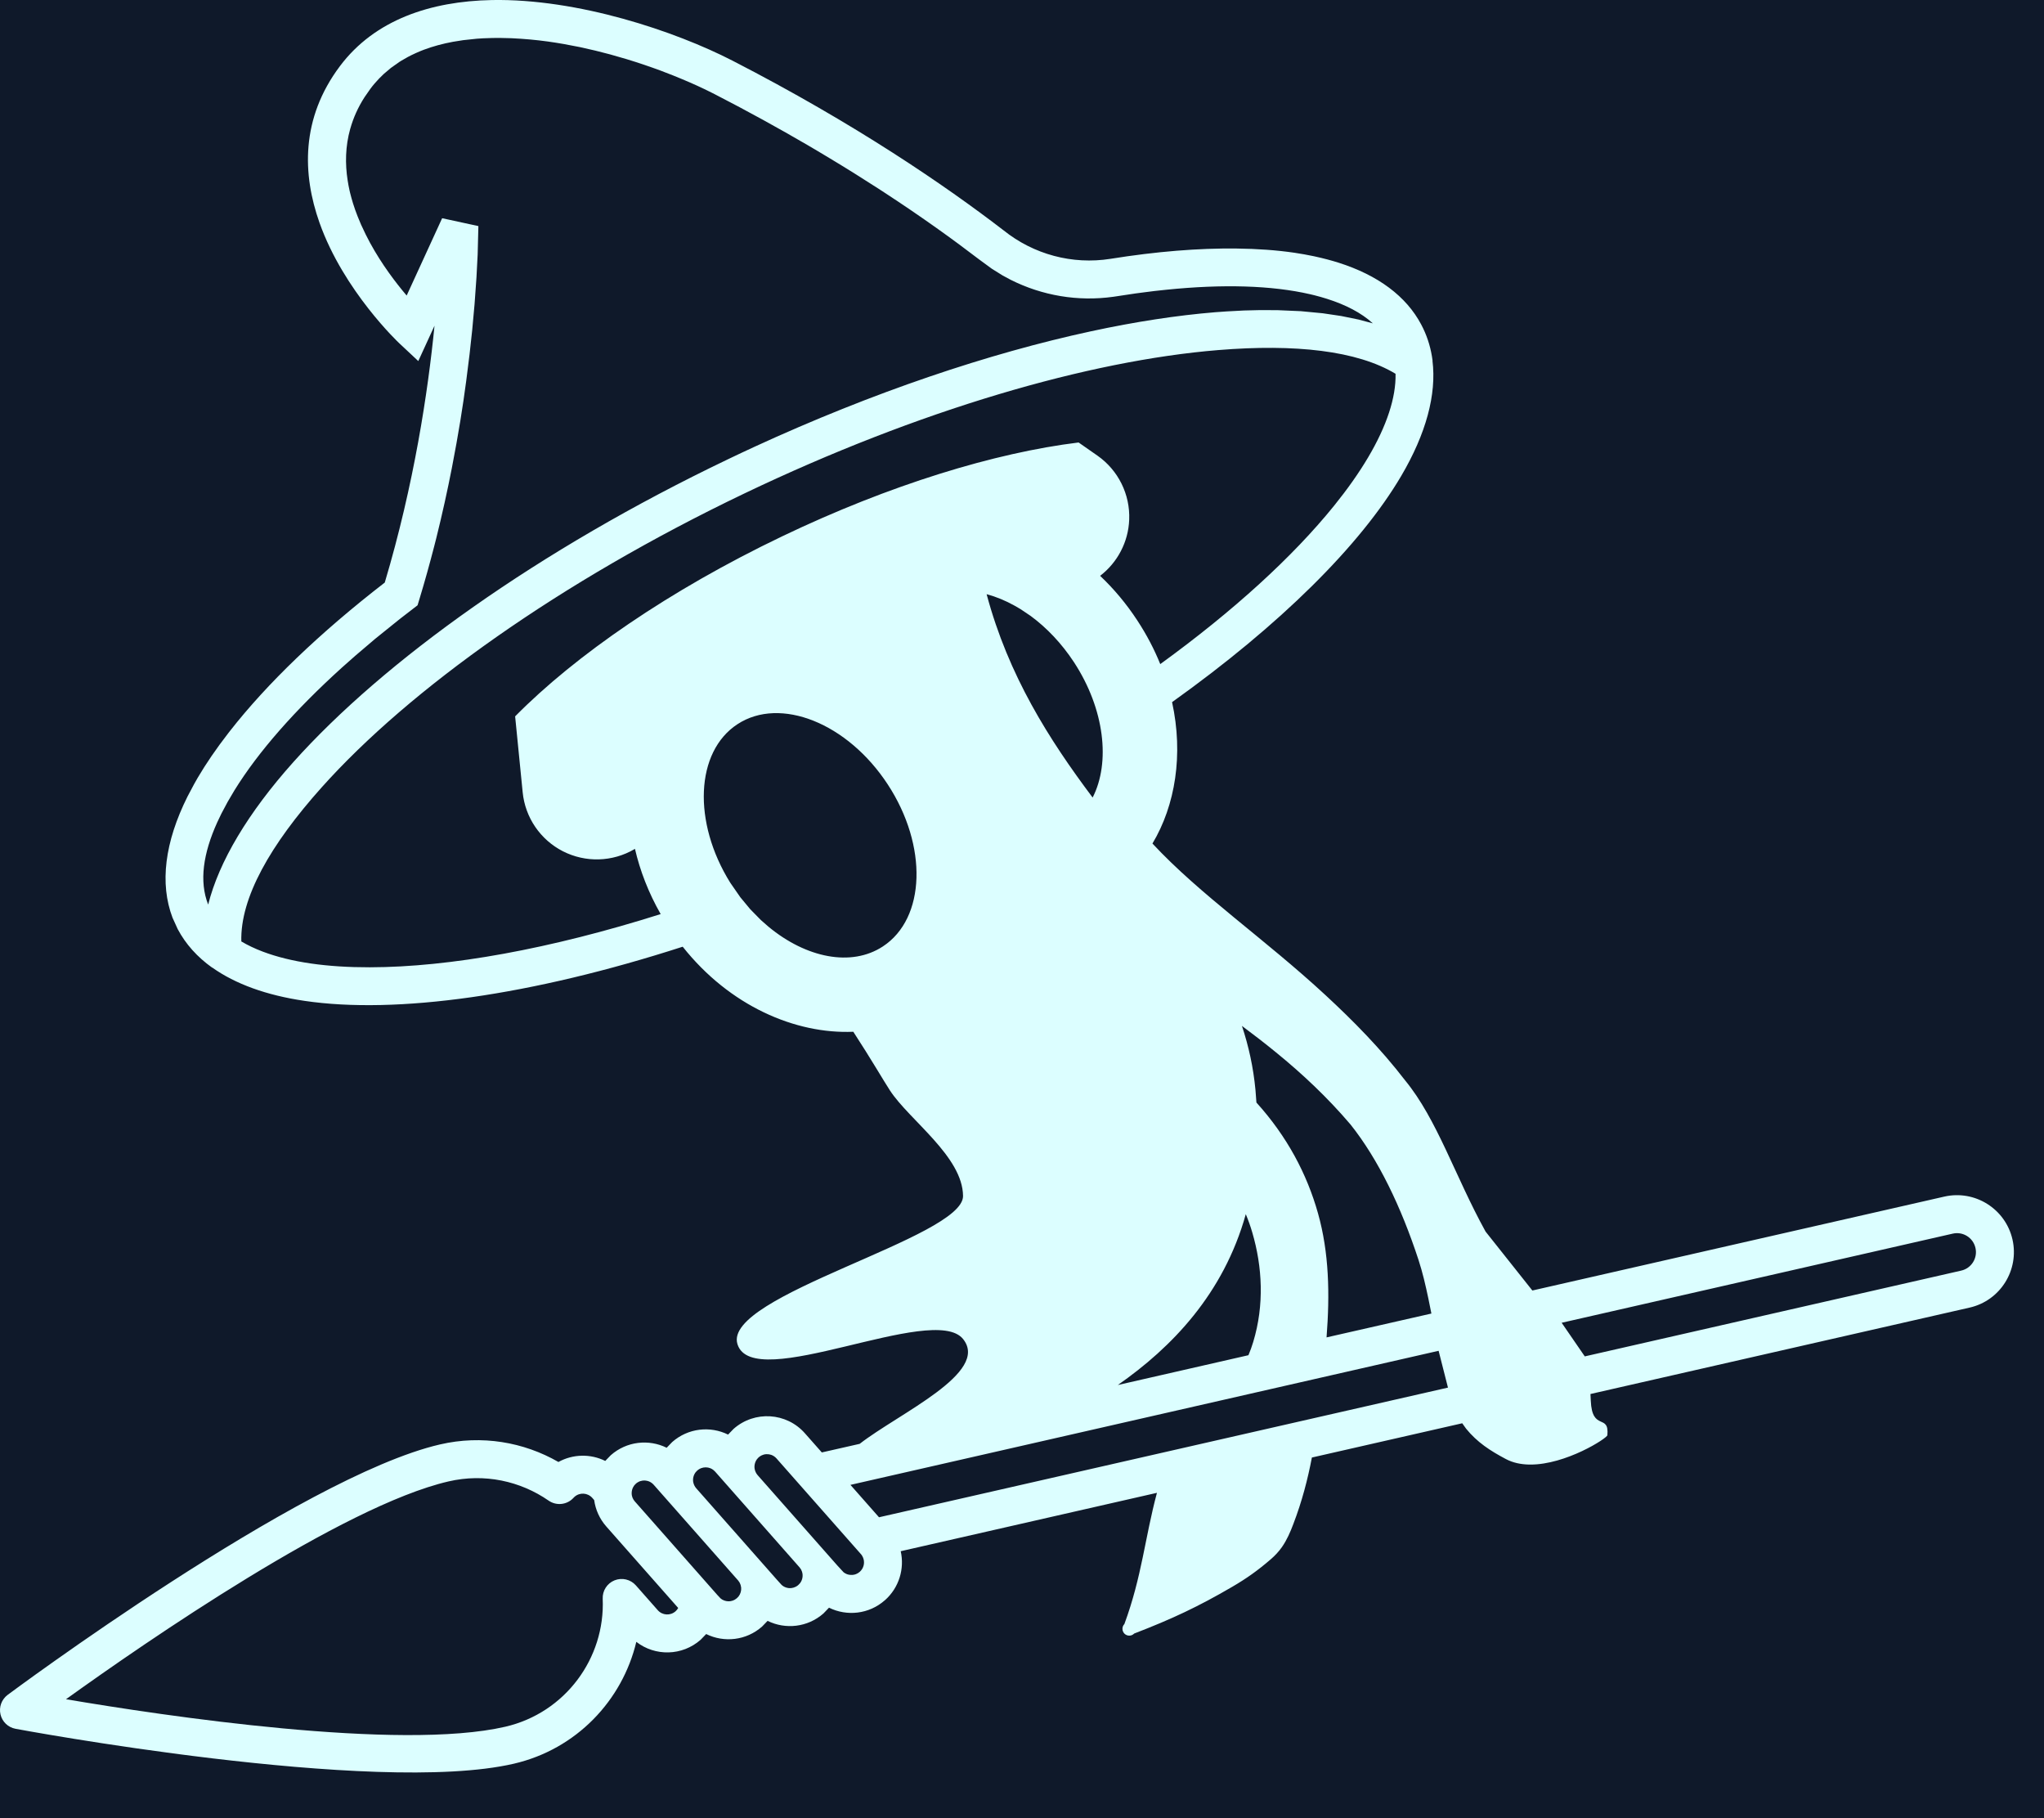
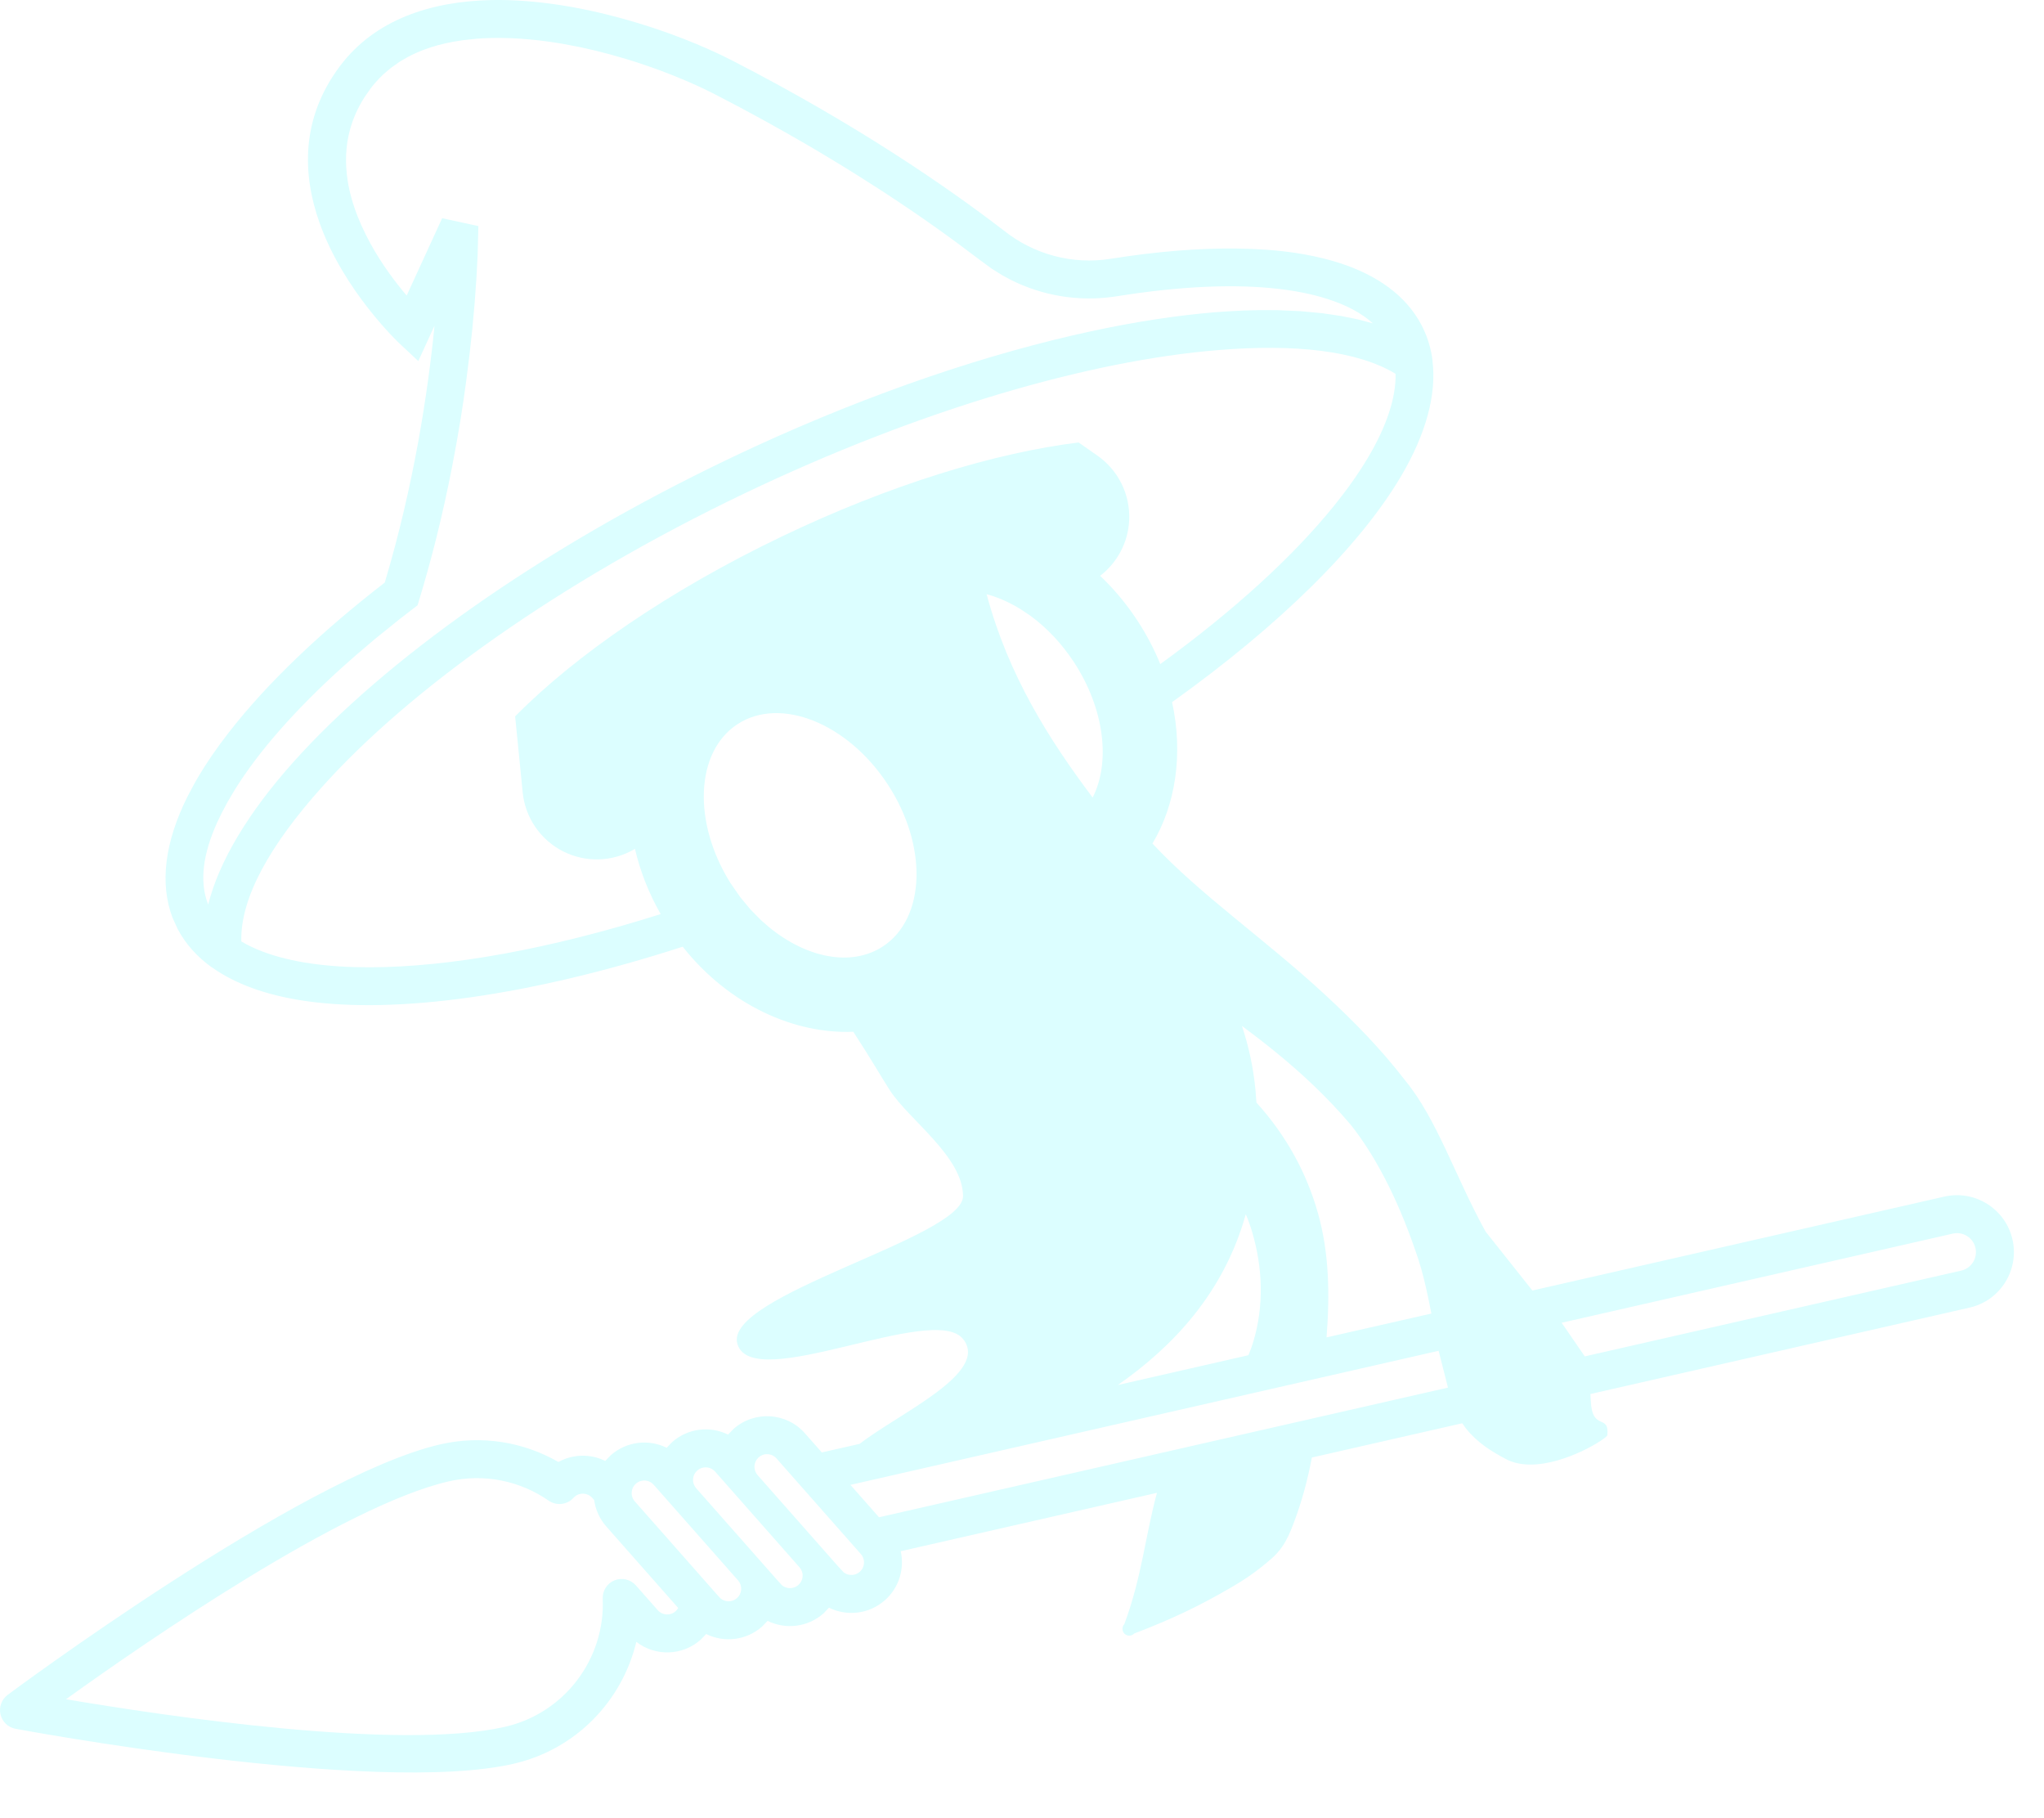
- <svg xmlns="http://www.w3.org/2000/svg" width="100%" height="100%" viewBox="0 0 45 40" version="1.1" xml:space="preserve" style="fill-rule:evenodd;clip-rule:evenodd;stroke-linejoin:round;stroke-miterlimit:2;">
-   <rect id="Desktop" x="-49.457" y="-24.539" width="1920" height="1222" style="fill:#0f192a;" />
-   <path d="M33.736,28.404l-1.03,-1.297c-0.672,-1.216 -1.066,-2.47 -1.77,-3.326c-0.542,-0.705 -1.144,-1.313 -1.753,-1.877c-1.343,-1.242 -2.763,-2.211 -3.811,-3.338c0.503,-0.838 0.685,-1.958 0.432,-3.112c2.373,-1.694 4.143,-3.446 5.045,-4.979c0.547,-0.93 0.78,-1.793 0.688,-2.536l0.002,-0.001c-0.032,-0.251 -0.101,-0.489 -0.208,-0.712l-0.042,-0.083c-0.33,-0.623 -0.949,-1.084 -1.819,-1.361c-0.161,-0.051 -0.332,-0.096 -0.511,-0.135l-0.036,-0.008c-0.137,-0.029 -0.278,-0.054 -0.425,-0.076c-0.391,-0.057 -0.817,-0.088 -1.275,-0.093c-0.833,-0.01 -1.766,0.065 -2.777,0.227l0,0c-0.837,0.132 -1.69,-0.096 -2.354,-0.629l-0.004,-0.003c-1.269,-0.975 -3.256,-2.339 -5.966,-3.732c-1.256,-0.645 -3.397,-1.367 -5.293,-1.332c-1.353,0.026 -2.58,0.436 -3.344,1.453c-0.869,1.156 -0.827,2.387 -0.451,3.448c0.533,1.505 1.752,2.649 1.752,2.649l0.423,0.396c0,-0 0.357,-0.777 0.357,-0.778c-0.144,1.455 -0.45,3.491 -1.095,5.653c-1.431,1.106 -2.592,2.222 -3.413,3.273l-0.038,0.049c-0.258,0.333 -0.481,0.658 -0.667,0.974c-0.027,0.047 -0.054,0.094 -0.08,0.141l-0.145,0.273c-0.502,1.004 -0.615,1.916 -0.33,2.666l0.115,0.253c0.175,0.329 0.429,0.612 0.757,0.846l0.003,-0.001c0.508,0.361 1.193,0.61 2.031,0.733c2.023,0.299 4.992,-0.115 8.326,-1.192c1.033,1.303 2.479,1.926 3.756,1.872c0.392,0.601 0.666,1.076 0.807,1.292c0.425,0.652 1.602,1.453 1.609,2.323c0.007,0.917 -5.294,2.187 -4.967,3.259c0.338,1.107 4.314,-0.922 4.967,-0.112c0.596,0.741 -1.409,1.634 -2.276,2.308l-0.833,0.189l-0.372,-0.421c-0.406,-0.461 -1.109,-0.504 -1.57,-0.098l-0.122,0.126c-0.393,-0.194 -0.881,-0.144 -1.23,0.164l-0.122,0.126c-0.393,-0.194 -0.881,-0.144 -1.23,0.164l-0.122,0.126c-0.323,-0.16 -0.71,-0.154 -1.031,0.023c-0.762,-0.438 -1.685,-0.6 -2.608,-0.386c-3.072,0.711 -9.519,5.513 -9.519,5.513c-0.132,0.1 -0.194,0.268 -0.156,0.429c0.037,0.161 0.166,0.285 0.329,0.316c-0,0 7.901,1.48 10.973,0.769c1.379,-0.32 2.388,-1.392 2.696,-2.682c0.413,0.321 1.009,0.313 1.416,-0.046l0.122,-0.126c0.393,0.194 0.881,0.144 1.23,-0.164l0.122,-0.126c0.393,0.194 0.881,0.144 1.23,-0.163l0.122,-0.127c0.393,0.194 0.881,0.145 1.229,-0.163l0.001,-0c0.315,-0.279 0.435,-0.696 0.349,-1.08l5.641,-1.285c-0.267,0.995 -0.33,1.838 -0.717,2.888c-0.058,0.06 -0.056,0.155 0.003,0.213c0.06,0.058 0.155,0.056 0.213,-0.004c0.834,-0.321 1.412,-0.593 2.154,-1.026c0.323,-0.188 0.567,-0.363 0.844,-0.601c0.098,-0.084 0.183,-0.173 0.256,-0.278c0.108,-0.155 0.183,-0.329 0.249,-0.504c0.191,-0.498 0.317,-0.983 0.409,-1.465l3.31,-0.754c-0,-0 0.08,0.113 0.085,0.119c0.244,0.3 0.531,0.486 0.875,0.668c0.155,0.083 0.331,0.118 0.513,0.122l0.023,0c0.786,0.004 1.693,-0.579 1.699,-0.646c0.045,-0.487 -0.336,-0.073 -0.365,-0.762l-0.007,-0.145l8.348,-1.902c0.674,-0.153 1.096,-0.825 0.943,-1.499c-0.154,-0.675 -0.826,-1.097 -1.5,-0.944l-9.07,2.067Zm-18.805,6.987c-0.015,0.027 -0.034,0.052 -0.059,0.074c0,-0 0,-0 0,-0c-0.115,0.101 -0.29,0.09 -0.391,-0.025l-0.482,-0.546c-0.117,-0.132 -0.305,-0.177 -0.469,-0.111c-0.164,0.066 -0.269,0.229 -0.261,0.406c0.056,1.306 -0.824,2.51 -2.144,2.816c-2.33,0.539 -7.524,-0.241 -9.672,-0.605c1.769,-1.271 6.092,-4.255 8.421,-4.794c0.793,-0.184 1.585,-0.007 2.205,0.423c0.172,0.119 0.406,0.093 0.547,-0.062l0.022,-0.022c0.115,-0.102 0.29,-0.091 0.392,0.024l0.041,0.047c0.029,0.21 0.118,0.413 0.268,0.583l1.582,1.792Zm-0.955,-2.345l-0.028,-0.037l-0.022,-0.043l-0.009,-0.028c-0.006,-0.018 -0.009,-0.037 -0.01,-0.056l-0,-0.031c0.002,-0.042 0.013,-0.083 0.033,-0.12c0.007,-0.013 0.015,-0.026 0.024,-0.038l0.036,-0.038l0.026,-0.021l0.047,-0.026l0.026,-0.009l0.052,-0.012l0.05,-0.001l0.046,0.007l0.037,0.011c0.04,0.016 0.077,0.041 0.107,0.075l1.863,2.111l0.03,0.044l0.021,0.05l0.011,0.053l0.001,0.005c0.006,0.068 -0.013,0.138 -0.056,0.194l-0.037,0.039l-0.043,0.031l-0.022,0.012l-0.04,0.015l-0.047,0.01c-0.052,0.005 -0.104,-0.003 -0.151,-0.026c-0.009,-0.004 -0.017,-0.008 -0.025,-0.013l-0.033,-0.024l-0.072,-0.077l-1.815,-2.057Zm1.285,-0.43c-0.011,-0.074 0.007,-0.15 0.054,-0.212l0.037,-0.039c0.024,-0.021 0.051,-0.038 0.079,-0.049l0.052,-0.015l0.053,-0.005l0.053,0.005l0.048,0.014c0.024,0.009 0.047,0.022 0.068,0.039l0.038,0.035l1.862,2.111l0.031,0.044l0.021,0.049l0.01,0.042c0.011,0.073 -0.007,0.15 -0.054,0.211l-0.037,0.039l-0.025,0.02l-0.036,0.021l-0.044,0.017l-0.041,0.009l-0.041,0.003l-0.03,-0.002l-0.04,-0.008l-0.037,-0.013c-0.011,-0.005 -0.022,-0.011 -0.033,-0.017c-0.016,-0.01 -0.031,-0.021 -0.045,-0.035l-0.104,-0.115l-1.773,-2.009c-0.034,-0.039 -0.057,-0.088 -0.066,-0.14Zm3.177,1.844l-1.759,-1.993c-0.035,-0.04 -0.057,-0.089 -0.066,-0.141c-0.007,-0.046 -0.002,-0.094 0.014,-0.138c0.009,-0.026 0.022,-0.05 0.038,-0.071l0.034,-0.038l0.005,-0.004c0.018,-0.016 0.038,-0.029 0.059,-0.04l0.035,-0.014c0.007,-0.003 0.014,-0.005 0.021,-0.007c0.036,-0.009 0.073,-0.01 0.109,-0.005l0.046,0.011l0.015,0.005c0.039,0.016 0.076,0.041 0.106,0.075l1.863,2.111l0.019,0.025l0.025,0.049l0.014,0.047c0.001,0.004 0.002,0.008 0.002,0.011c0.009,0.054 0.002,0.109 -0.021,0.159l-0.014,0.027c-0.014,0.023 -0.031,0.045 -0.052,0.064l-0.04,0.03l-0.039,0.02l-0.027,0.01c-0.021,0.006 -0.043,0.01 -0.065,0.011l-0.054,-0.002l-0.035,-0.007l-0.028,-0.009c-0.022,-0.009 -0.042,-0.02 -0.061,-0.033c-0.004,-0.003 -0.008,-0.006 -0.012,-0.01l-0.132,-0.143Zm0.914,-1.065l12.526,-2.854l-0.206,-0.81l-12.949,2.951l0.629,0.713Zm5.258,-2.911l2.875,-0.656c0.04,-0.094 0.075,-0.191 0.105,-0.29c0.248,-0.817 0.202,-1.658 -0.021,-2.414c-0.04,-0.136 -0.087,-0.269 -0.142,-0.4c-0.49,1.756 -1.631,2.933 -2.817,3.76Zm9.771,-1.37l0.509,0.74l8.287,-1.888c0.225,-0.051 0.366,-0.275 0.314,-0.5c-0.051,-0.225 -0.275,-0.365 -0.499,-0.314l-8.611,1.962Zm-5.176,0.322l2.308,-0.525l-0.067,-0.332c-0.062,-0.293 -0.126,-0.572 -0.217,-0.85c-0.382,-1.167 -0.884,-2.209 -1.494,-2.976c-0.514,-0.604 -1.07,-1.124 -1.644,-1.591c-0.248,-0.203 -0.499,-0.396 -0.749,-0.582c0.148,0.445 0.251,0.912 0.298,1.41c0.008,0.093 0.015,0.186 0.021,0.277c0.674,0.744 1.112,1.571 1.356,2.439c0.244,0.866 0.262,1.775 0.188,2.73Zm-14.66,-9.317c-0.269,-0.472 -0.455,-0.956 -0.566,-1.436l-0.013,0.008c-0.482,0.282 -1.074,0.299 -1.572,0.046c-0.498,-0.254 -0.832,-0.743 -0.887,-1.299l-0.166,-1.671c1.327,-1.344 3.399,-2.776 5.88,-3.963c2.372,-1.136 4.684,-1.839 6.525,-2.065l0.417,0.291c0.457,0.321 0.72,0.852 0.697,1.41c-0.019,0.489 -0.257,0.94 -0.64,1.234c0.299,0.283 0.577,0.612 0.822,0.987c0.205,0.313 0.372,0.634 0.502,0.956c1.612,-1.17 2.919,-2.363 3.826,-3.485c0.588,-0.728 1.005,-1.421 1.212,-2.055c0.098,-0.3 0.148,-0.585 0.142,-0.85c-0.846,-0.51 -2.211,-0.66 -3.902,-0.522c-2.85,0.232 -6.59,1.317 -10.438,3.158c-4.049,1.938 -7.37,4.307 -9.304,6.469c-1.131,1.264 -1.794,2.432 -1.767,3.389c0.141,0.084 0.298,0.158 0.469,0.223c0.625,0.237 1.425,0.348 2.361,0.346c1.759,-0.003 3.974,-0.403 6.402,-1.171Zm1.533,-0.689l0.221,0.319l0.219,0.264l0.234,0.238l0.168,0.147c0.827,0.684 1.82,0.89 2.517,0.433c0.944,-0.618 0.992,-2.215 0.108,-3.565c-0.883,-1.35 -2.367,-1.944 -3.31,-1.326c-0.926,0.606 -0.99,2.156 -0.157,3.49Zm-5.069,-18.595c0.083,0.001 0.167,0.003 0.25,0.006l0.21,0.012c0.132,0.009 0.264,0.021 0.396,0.036l0.198,0.025c0.236,0.033 0.472,0.075 0.705,0.123l0.339,0.077l0.327,0.084l0.365,0.105c0.256,0.078 0.503,0.162 0.739,0.249c0.095,0.035 0.188,0.071 0.279,0.108c0.067,0.026 0.133,0.053 0.198,0.081c0.233,0.097 0.449,0.196 0.644,0.294c0.027,0.014 0.054,0.027 0.081,0.041c0.732,0.376 1.41,0.751 2.035,1.115l0.224,0.132c0.086,0.051 0.171,0.101 0.254,0.152c0.378,0.227 0.733,0.449 1.067,0.665c0.05,0.032 0.099,0.064 0.148,0.096c0.834,0.544 1.528,1.045 2.084,1.471l0.285,0.209l0.238,0.148l0.175,0.094c0.693,0.349 1.481,0.483 2.261,0.374l0.494,-0.074l0.145,-0.019l0.268,-0.034c0.087,-0.01 0.174,-0.019 0.26,-0.028c1.237,-0.126 2.314,-0.097 3.165,0.099l0.096,0.023c0.096,0.024 0.189,0.051 0.278,0.079c0.411,0.131 0.753,0.307 1.007,0.539l-0.315,-0.084l-0.383,-0.078l-0.405,-0.06l-0.482,-0.046l-0.508,-0.022l-0.383,-0.002l-0.364,0.009l-0.375,0.02l-0.255,0.018c-0.841,0.069 -1.758,0.209 -2.732,0.419c-2.25,0.485 -4.803,1.342 -7.421,2.547c-0.192,0.089 -0.385,0.179 -0.578,0.272c-4.165,1.993 -7.576,4.441 -9.566,6.665c-0.998,1.116 -1.637,2.191 -1.874,3.135c-0.202,-0.513 -0.109,-1.127 0.198,-1.807l0.094,-0.197l0.138,-0.259l0.15,-0.254c0.527,-0.852 1.333,-1.766 2.363,-2.698l0.296,-0.262l0.437,-0.372l0.544,-0.438l0.39,-0.301l0.039,-0.129c0.12,-0.394 0.228,-0.785 0.327,-1.168l0.046,-0.18c0.132,-0.531 0.246,-1.048 0.343,-1.545l0.101,-0.54l0.086,-0.501l0.068,-0.438l0.061,-0.437l0.074,-0.589l0.058,-0.531l0.052,-0.572l0.042,-0.59l0.026,-0.501l0.015,-0.584l0.001,-0.041l-0.798,-0.173l-0.781,1.702c-0.239,-0.281 -0.545,-0.682 -0.805,-1.158l-0.095,-0.183l-0.104,-0.22c-0.026,-0.059 -0.051,-0.119 -0.075,-0.18c-0.038,-0.095 -0.072,-0.192 -0.103,-0.291c-0.023,-0.076 -0.045,-0.153 -0.064,-0.231l-0.012,-0.051c-0.016,-0.072 -0.03,-0.146 -0.041,-0.219c-0.058,-0.369 -0.051,-0.752 0.056,-1.135l0.003,-0.009c0.065,-0.23 0.166,-0.461 0.312,-0.688l0.128,-0.184c0.031,-0.042 0.063,-0.082 0.096,-0.12c0.064,-0.075 0.132,-0.145 0.202,-0.21l0.155,-0.131l0.185,-0.131l0.05,-0.031c0.046,-0.028 0.093,-0.055 0.14,-0.08c0.024,-0.013 0.048,-0.025 0.072,-0.037c0.067,-0.033 0.135,-0.063 0.204,-0.092c0.025,-0.01 0.049,-0.019 0.074,-0.029c0.203,-0.076 0.418,-0.134 0.641,-0.175l0.226,-0.036l0.301,-0.032l0.143,-0.009c0.067,-0.003 0.135,-0.005 0.202,-0.007c0.055,-0.001 0.11,-0.001 0.165,-0.001Zm11.682,12.722l-0.223,-0.15l-0.129,-0.075c-0.204,-0.114 -0.412,-0.199 -0.618,-0.254c0.481,1.797 1.379,3.204 2.334,4.476c0.396,-0.773 0.264,-1.947 -0.41,-2.978c-0.273,-0.416 -0.602,-0.76 -0.954,-1.019Z" style="fill:#dcfeff;" />
+ <svg xmlns="http://www.w3.org/2000/svg" fill-rule="evenodd" viewBox="0 0 45 40">
+   <path d="m33.736 28.404-1.03-1.297c-0.672-1.216-1.066-2.47-1.77-3.326-0.542-0.705-1.144-1.313-1.753-1.877-1.343-1.242-2.763-2.211-3.811-3.338 0.503-0.838 0.685-1.958 0.432-3.112 2.373-1.694 4.143-3.446 5.045-4.979 0.547-0.93 0.78-1.793 0.688-2.536l2e-3 -1e-3c-0.032-0.251-0.101-0.489-0.208-0.712l-0.042-0.083c-0.33-0.623-0.949-1.084-1.819-1.361-0.161-0.051-0.332-0.096-0.511-0.135l-0.036-8e-3c-0.137-0.029-0.278-0.054-0.425-0.076-0.391-0.057-0.817-0.088-1.275-0.093-0.833-0.01-1.766 0.065-2.777 0.227-0.837 0.132-1.69-0.096-2.354-0.629l-4e-3 -3e-3c-1.269-0.975-3.256-2.339-5.966-3.732-1.256-0.645-3.397-1.367-5.293-1.332-1.353 0.026-2.58 0.436-3.344 1.453-0.869 1.156-0.827 2.387-0.451 3.448 0.533 1.505 1.752 2.649 1.752 2.649l0.423 0.396s0.357-0.777 0.357-0.778c-0.144 1.455-0.45 3.491-1.095 5.653-1.431 1.106-2.592 2.222-3.413 3.273l-0.038 0.049c-0.258 0.333-0.481 0.658-0.667 0.974-0.027 0.047-0.054 0.094-0.08 0.141l-0.145 0.273c-0.502 1.004-0.615 1.916-0.33 2.666l0.115 0.253c0.175 0.329 0.429 0.612 0.757 0.846l3e-3 -1e-3c0.508 0.361 1.193 0.61 2.031 0.733 2.023 0.299 4.992-0.115 8.326-1.192 1.033 1.303 2.479 1.926 3.756 1.872 0.392 0.601 0.666 1.076 0.807 1.292 0.425 0.652 1.602 1.453 1.609 2.323 7e-3 0.917-5.294 2.187-4.967 3.259 0.338 1.107 4.314-0.922 4.967-0.112 0.596 0.741-1.409 1.634-2.276 2.308l-0.833 0.189-0.372-0.421c-0.406-0.461-1.109-0.504-1.57-0.098l-0.122 0.126c-0.393-0.194-0.881-0.144-1.23 0.164l-0.122 0.126c-0.393-0.194-0.881-0.144-1.23 0.164l-0.122 0.126c-0.323-0.16-0.71-0.154-1.031 0.023-0.762-0.438-1.685-0.6-2.608-0.386-3.072 0.711-9.519 5.513-9.519 5.513-0.132 0.1-0.194 0.268-0.156 0.429 0.037 0.161 0.166 0.285 0.329 0.316-0 0 7.901 1.48 10.973 0.769 1.379-0.32 2.388-1.392 2.696-2.682 0.413 0.321 1.009 0.313 1.416-0.046l0.122-0.126c0.393 0.194 0.881 0.144 1.23-0.164l0.122-0.126c0.393 0.194 0.881 0.144 1.23-0.163l0.122-0.127c0.393 0.194 0.881 0.145 1.229-0.163h1e-3c0.315-0.279 0.435-0.696 0.349-1.08l5.641-1.285c-0.267 0.995-0.33 1.838-0.717 2.888-0.058 0.06-0.056 0.155 3e-3 0.213 0.06 0.058 0.155 0.056 0.213-4e-3 0.834-0.321 1.412-0.593 2.154-1.026 0.323-0.188 0.567-0.363 0.844-0.601 0.098-0.084 0.183-0.173 0.256-0.278 0.108-0.155 0.183-0.329 0.249-0.504 0.191-0.498 0.317-0.983 0.409-1.465l3.31-0.754s0.08 0.113 0.085 0.119c0.244 0.3 0.531 0.486 0.875 0.668 0.155 0.083 0.331 0.118 0.513 0.122h0.023c0.786 4e-3 1.693-0.579 1.699-0.646 0.045-0.487-0.336-0.073-0.365-0.762l-7e-3 -0.145 8.348-1.902c0.674-0.153 1.096-0.825 0.943-1.499-0.154-0.675-0.826-1.097-1.5-0.944l-9.07 2.067zm-18.805 6.987c-0.015 0.027-0.034 0.052-0.059 0.074-0.115 0.101-0.29 0.09-0.391-0.025l-0.482-0.546c-0.117-0.132-0.305-0.177-0.469-0.111s-0.269 0.229-0.261 0.406c0.056 1.306-0.824 2.51-2.144 2.816-2.33 0.539-7.524-0.241-9.672-0.605 1.769-1.271 6.092-4.255 8.421-4.794 0.793-0.184 1.585-7e-3 2.205 0.423 0.172 0.119 0.406 0.093 0.547-0.062l0.022-0.022c0.115-0.102 0.29-0.091 0.392 0.024l0.041 0.047c0.029 0.21 0.118 0.413 0.268 0.583l1.582 1.792zm-0.955-2.345-0.028-0.037-0.022-0.043-9e-3 -0.028c-6e-3 -0.018-9e-3 -0.037-0.01-0.056v-0.031c2e-3 -0.042 0.013-0.083 0.033-0.12 7e-3 -0.013 0.015-0.026 0.024-0.038l0.036-0.038 0.026-0.021 0.047-0.026 0.026-9e-3 0.052-0.012 0.05-1e-3 0.046 7e-3 0.037 0.011c0.04 0.016 0.077 0.041 0.107 0.075l1.863 2.111 0.03 0.044 0.021 0.05 0.011 0.053 1e-3 5e-3c6e-3 0.068-0.013 0.138-0.056 0.194l-0.037 0.039-0.043 0.031-0.022 0.012-0.04 0.015-0.047 0.01c-0.052 5e-3 -0.104-3e-3 -0.151-0.026-9e-3 -4e-3 -0.017-8e-3 -0.025-0.013l-0.033-0.024-0.072-0.077-1.815-2.057zm1.285-0.43c-0.011-0.074 7e-3 -0.15 0.054-0.212l0.037-0.039c0.024-0.021 0.051-0.038 0.079-0.049l0.052-0.015 0.053-5e-3 0.053 5e-3 0.048 0.014c0.024 9e-3 0.047 0.022 0.068 0.039l0.038 0.035 1.862 2.111 0.031 0.044 0.021 0.049 0.01 0.042c0.011 0.073-7e-3 0.15-0.054 0.211l-0.037 0.039-0.025 0.02-0.036 0.021-0.044 0.017-0.041 9e-3 -0.041 3e-3 -0.03-2e-3 -0.04-8e-3 -0.037-0.013c-0.011-5e-3 -0.022-0.011-0.033-0.017-0.016-0.01-0.031-0.021-0.045-0.035l-0.104-0.115-1.773-2.009c-0.034-0.039-0.057-0.088-0.066-0.14zm3.177 1.844-1.759-1.993c-0.035-0.04-0.057-0.089-0.066-0.141-7e-3 -0.046-2e-3 -0.094 0.014-0.138 9e-3 -0.026 0.022-0.05 0.038-0.071l0.034-0.038 5e-3 -4e-3c0.018-0.016 0.038-0.029 0.059-0.04l0.035-0.014c7e-3 -3e-3 0.014-5e-3 0.021-7e-3 0.036-9e-3 0.073-0.01 0.109-5e-3l0.046 0.011 0.015 5e-3c0.039 0.016 0.076 0.041 0.106 0.075l1.863 2.111 0.019 0.025 0.025 0.049 0.014 0.047c1e-3 4e-3 2e-3 8e-3 2e-3 0.011 9e-3 0.054 2e-3 0.109-0.021 0.159l-0.014 0.027c-0.014 0.023-0.031 0.045-0.052 0.064l-0.04 0.03-0.039 0.02-0.027 0.01c-0.021 6e-3 -0.043 0.01-0.065 0.011l-0.054-2e-3 -0.035-7e-3 -0.028-9e-3c-0.022-9e-3 -0.042-0.02-0.061-0.033-4e-3 -3e-3 -8e-3 -6e-3 -0.012-0.01l-0.132-0.143zm0.914-1.065 12.526-2.854-0.206-0.81-12.949 2.951 0.629 0.713zm5.258-2.911 2.875-0.656c0.04-0.094 0.075-0.191 0.105-0.29 0.248-0.817 0.202-1.658-0.021-2.414-0.04-0.136-0.087-0.269-0.142-0.4-0.49 1.756-1.631 2.933-2.817 3.76zm9.771-1.37 0.509 0.74 8.287-1.888c0.225-0.051 0.366-0.275 0.314-0.5-0.051-0.225-0.275-0.365-0.499-0.314l-8.611 1.962zm-5.176 0.322 2.308-0.525-0.067-0.332c-0.062-0.293-0.126-0.572-0.217-0.85-0.382-1.167-0.884-2.209-1.494-2.976-0.514-0.604-1.07-1.124-1.644-1.591-0.248-0.203-0.499-0.396-0.749-0.582 0.148 0.445 0.251 0.912 0.298 1.41 8e-3 0.093 0.015 0.186 0.021 0.277 0.674 0.744 1.112 1.571 1.356 2.439 0.244 0.866 0.262 1.775 0.188 2.73zm-14.66-9.317c-0.269-0.472-0.455-0.956-0.566-1.436l-0.013 8e-3c-0.482 0.282-1.074 0.299-1.572 0.046-0.498-0.254-0.832-0.743-0.887-1.299l-0.166-1.671c1.327-1.344 3.399-2.776 5.88-3.963 2.372-1.136 4.684-1.839 6.525-2.065l0.417 0.291c0.457 0.321 0.72 0.852 0.697 1.41-0.019 0.489-0.257 0.94-0.64 1.234 0.299 0.283 0.577 0.612 0.822 0.987 0.205 0.313 0.372 0.634 0.502 0.956 1.612-1.17 2.919-2.363 3.826-3.485 0.588-0.728 1.005-1.421 1.212-2.055 0.098-0.3 0.148-0.585 0.142-0.85-0.846-0.51-2.211-0.66-3.902-0.522-2.85 0.232-6.59 1.317-10.438 3.158-4.049 1.938-7.37 4.307-9.304 6.469-1.131 1.264-1.794 2.432-1.767 3.389 0.141 0.084 0.298 0.158 0.469 0.223 0.625 0.237 1.425 0.348 2.361 0.346 1.759-3e-3 3.974-0.403 6.402-1.171zm1.533-0.689 0.221 0.319 0.219 0.264 0.234 0.238 0.168 0.147c0.827 0.684 1.82 0.89 2.517 0.433 0.944-0.618 0.992-2.215 0.108-3.565-0.883-1.35-2.367-1.944-3.31-1.326-0.926 0.606-0.99 2.156-0.157 3.49zm-5.069-18.595c0.083 1e-3 0.167 3e-3 0.25 6e-3l0.21 0.012c0.132 9e-3 0.264 0.021 0.396 0.036l0.198 0.025c0.236 0.033 0.472 0.075 0.705 0.123l0.339 0.077 0.327 0.084 0.365 0.105c0.256 0.078 0.503 0.162 0.739 0.249 0.095 0.035 0.188 0.071 0.279 0.108 0.067 0.026 0.133 0.053 0.198 0.081 0.233 0.097 0.449 0.196 0.644 0.294 0.027 0.014 0.054 0.027 0.081 0.041 0.732 0.376 1.41 0.751 2.035 1.115l0.224 0.132c0.086 0.051 0.171 0.101 0.254 0.152 0.378 0.227 0.733 0.449 1.067 0.665 0.05 0.032 0.099 0.064 0.148 0.096 0.834 0.544 1.528 1.045 2.084 1.471l0.285 0.209 0.238 0.148 0.175 0.094c0.693 0.349 1.481 0.483 2.261 0.374l0.494-0.074 0.145-0.019 0.268-0.034c0.087-0.01 0.174-0.019 0.26-0.028 1.237-0.126 2.314-0.097 3.165 0.099l0.096 0.023c0.096 0.024 0.189 0.051 0.278 0.079 0.411 0.131 0.753 0.307 1.007 0.539l-0.315-0.084-0.383-0.078-0.405-0.06-0.482-0.046-0.508-0.022-0.383-2e-3 -0.364 9e-3 -0.375 0.02-0.255 0.018c-0.841 0.069-1.758 0.209-2.732 0.419-2.25 0.485-4.803 1.342-7.421 2.547-0.192 0.089-0.385 0.179-0.578 0.272-4.165 1.993-7.576 4.441-9.566 6.665-0.998 1.116-1.637 2.191-1.874 3.135-0.202-0.513-0.109-1.127 0.198-1.807l0.094-0.197 0.138-0.259 0.15-0.254c0.527-0.852 1.333-1.766 2.363-2.698l0.296-0.262 0.437-0.372 0.544-0.438 0.39-0.301 0.039-0.129c0.12-0.394 0.228-0.785 0.327-1.168l0.046-0.18c0.132-0.531 0.246-1.048 0.343-1.545l0.101-0.54 0.086-0.501 0.068-0.438 0.061-0.437 0.074-0.589 0.058-0.531 0.052-0.572 0.042-0.59 0.026-0.501 0.015-0.584 1e-3 -0.041-0.798-0.173-0.781 1.702c-0.239-0.281-0.545-0.682-0.805-1.158l-0.095-0.183-0.104-0.22c-0.026-0.059-0.051-0.119-0.075-0.18-0.038-0.095-0.072-0.192-0.103-0.291-0.023-0.076-0.045-0.153-0.064-0.231l-0.012-0.051c-0.016-0.072-0.03-0.146-0.041-0.219-0.058-0.369-0.051-0.752 0.056-1.135l3e-3 -9e-3c0.065-0.23 0.166-0.461 0.312-0.688l0.128-0.184c0.031-0.042 0.063-0.082 0.096-0.12 0.064-0.075 0.132-0.145 0.202-0.21l0.155-0.131 0.185-0.131 0.05-0.031c0.046-0.028 0.093-0.055 0.14-0.08 0.024-0.013 0.048-0.025 0.072-0.037 0.067-0.033 0.135-0.063 0.204-0.092 0.025-0.01 0.049-0.019 0.074-0.029 0.203-0.076 0.418-0.134 0.641-0.175l0.226-0.036 0.301-0.032 0.143-9e-3c0.067-3e-3 0.135-5e-3 0.202-7e-3 0.055-1e-3 0.11-1e-3 0.165-1e-3zm11.682 12.722-0.223-0.15-0.129-0.075c-0.204-0.114-0.412-0.199-0.618-0.254 0.481 1.797 1.379 3.204 2.334 4.476 0.396-0.773 0.264-1.947-0.41-2.978-0.273-0.416-0.602-0.76-0.954-1.019z" fill="#dcfeff" />
</svg>
